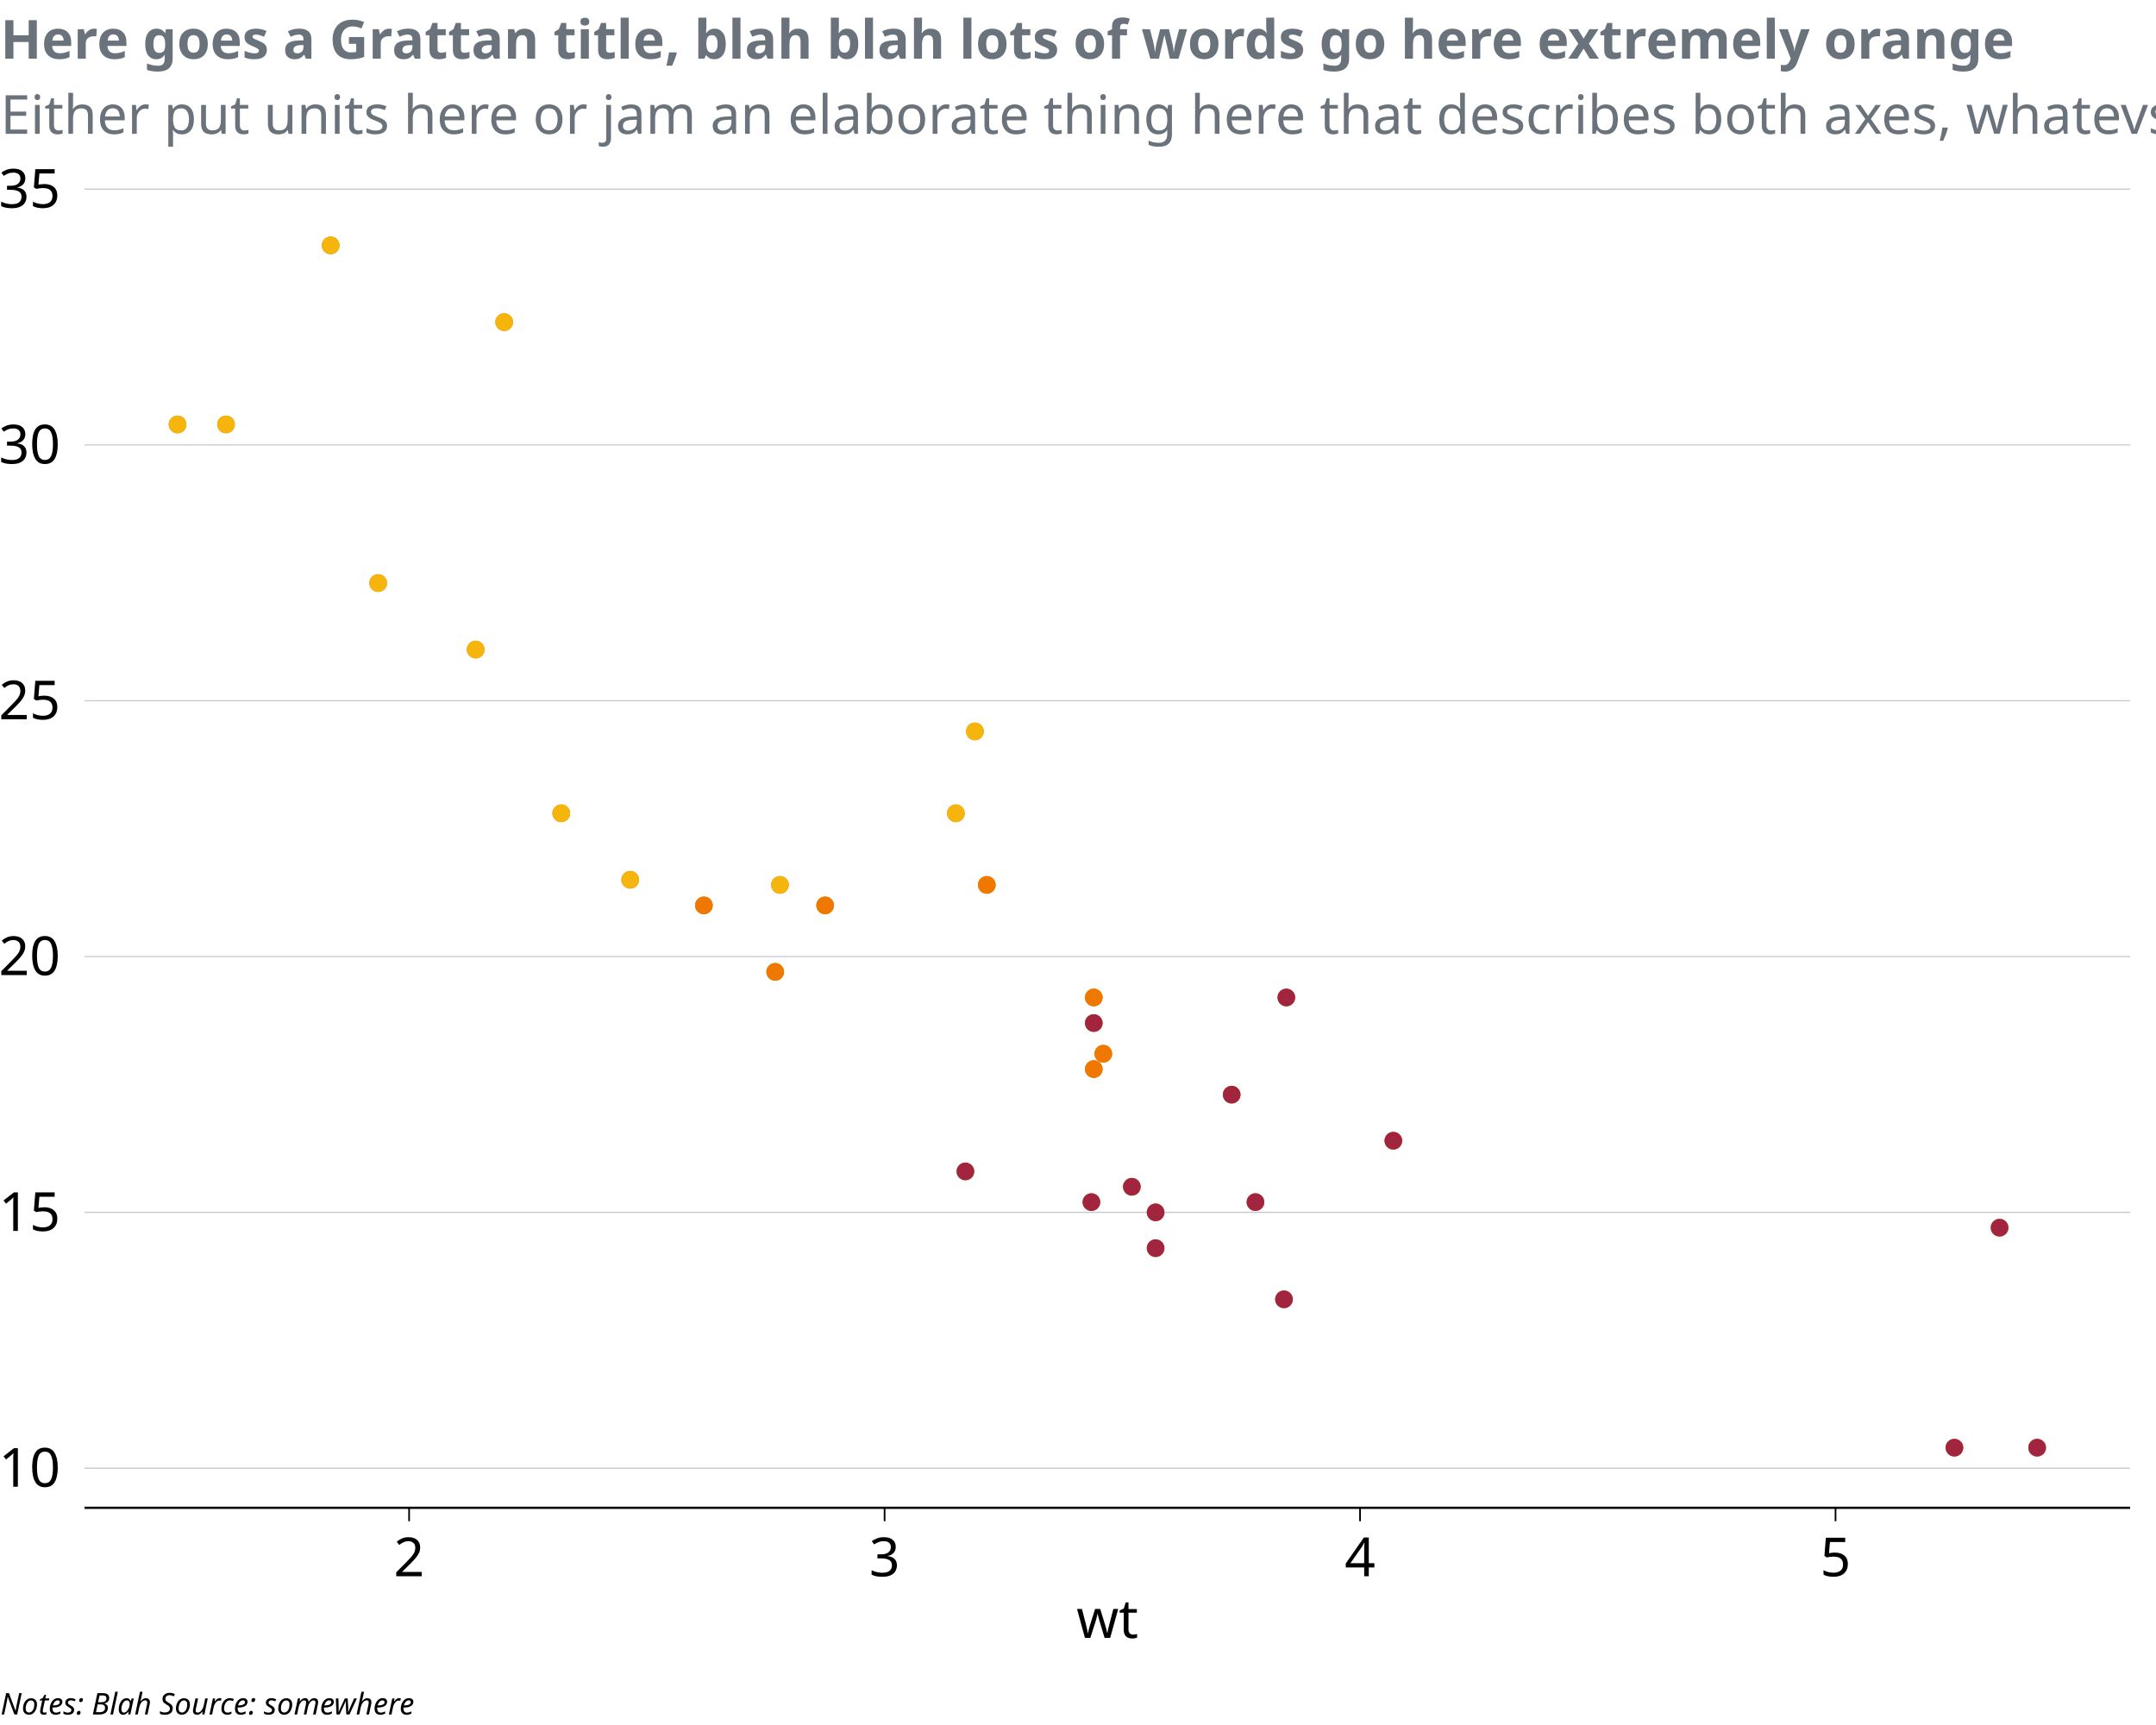
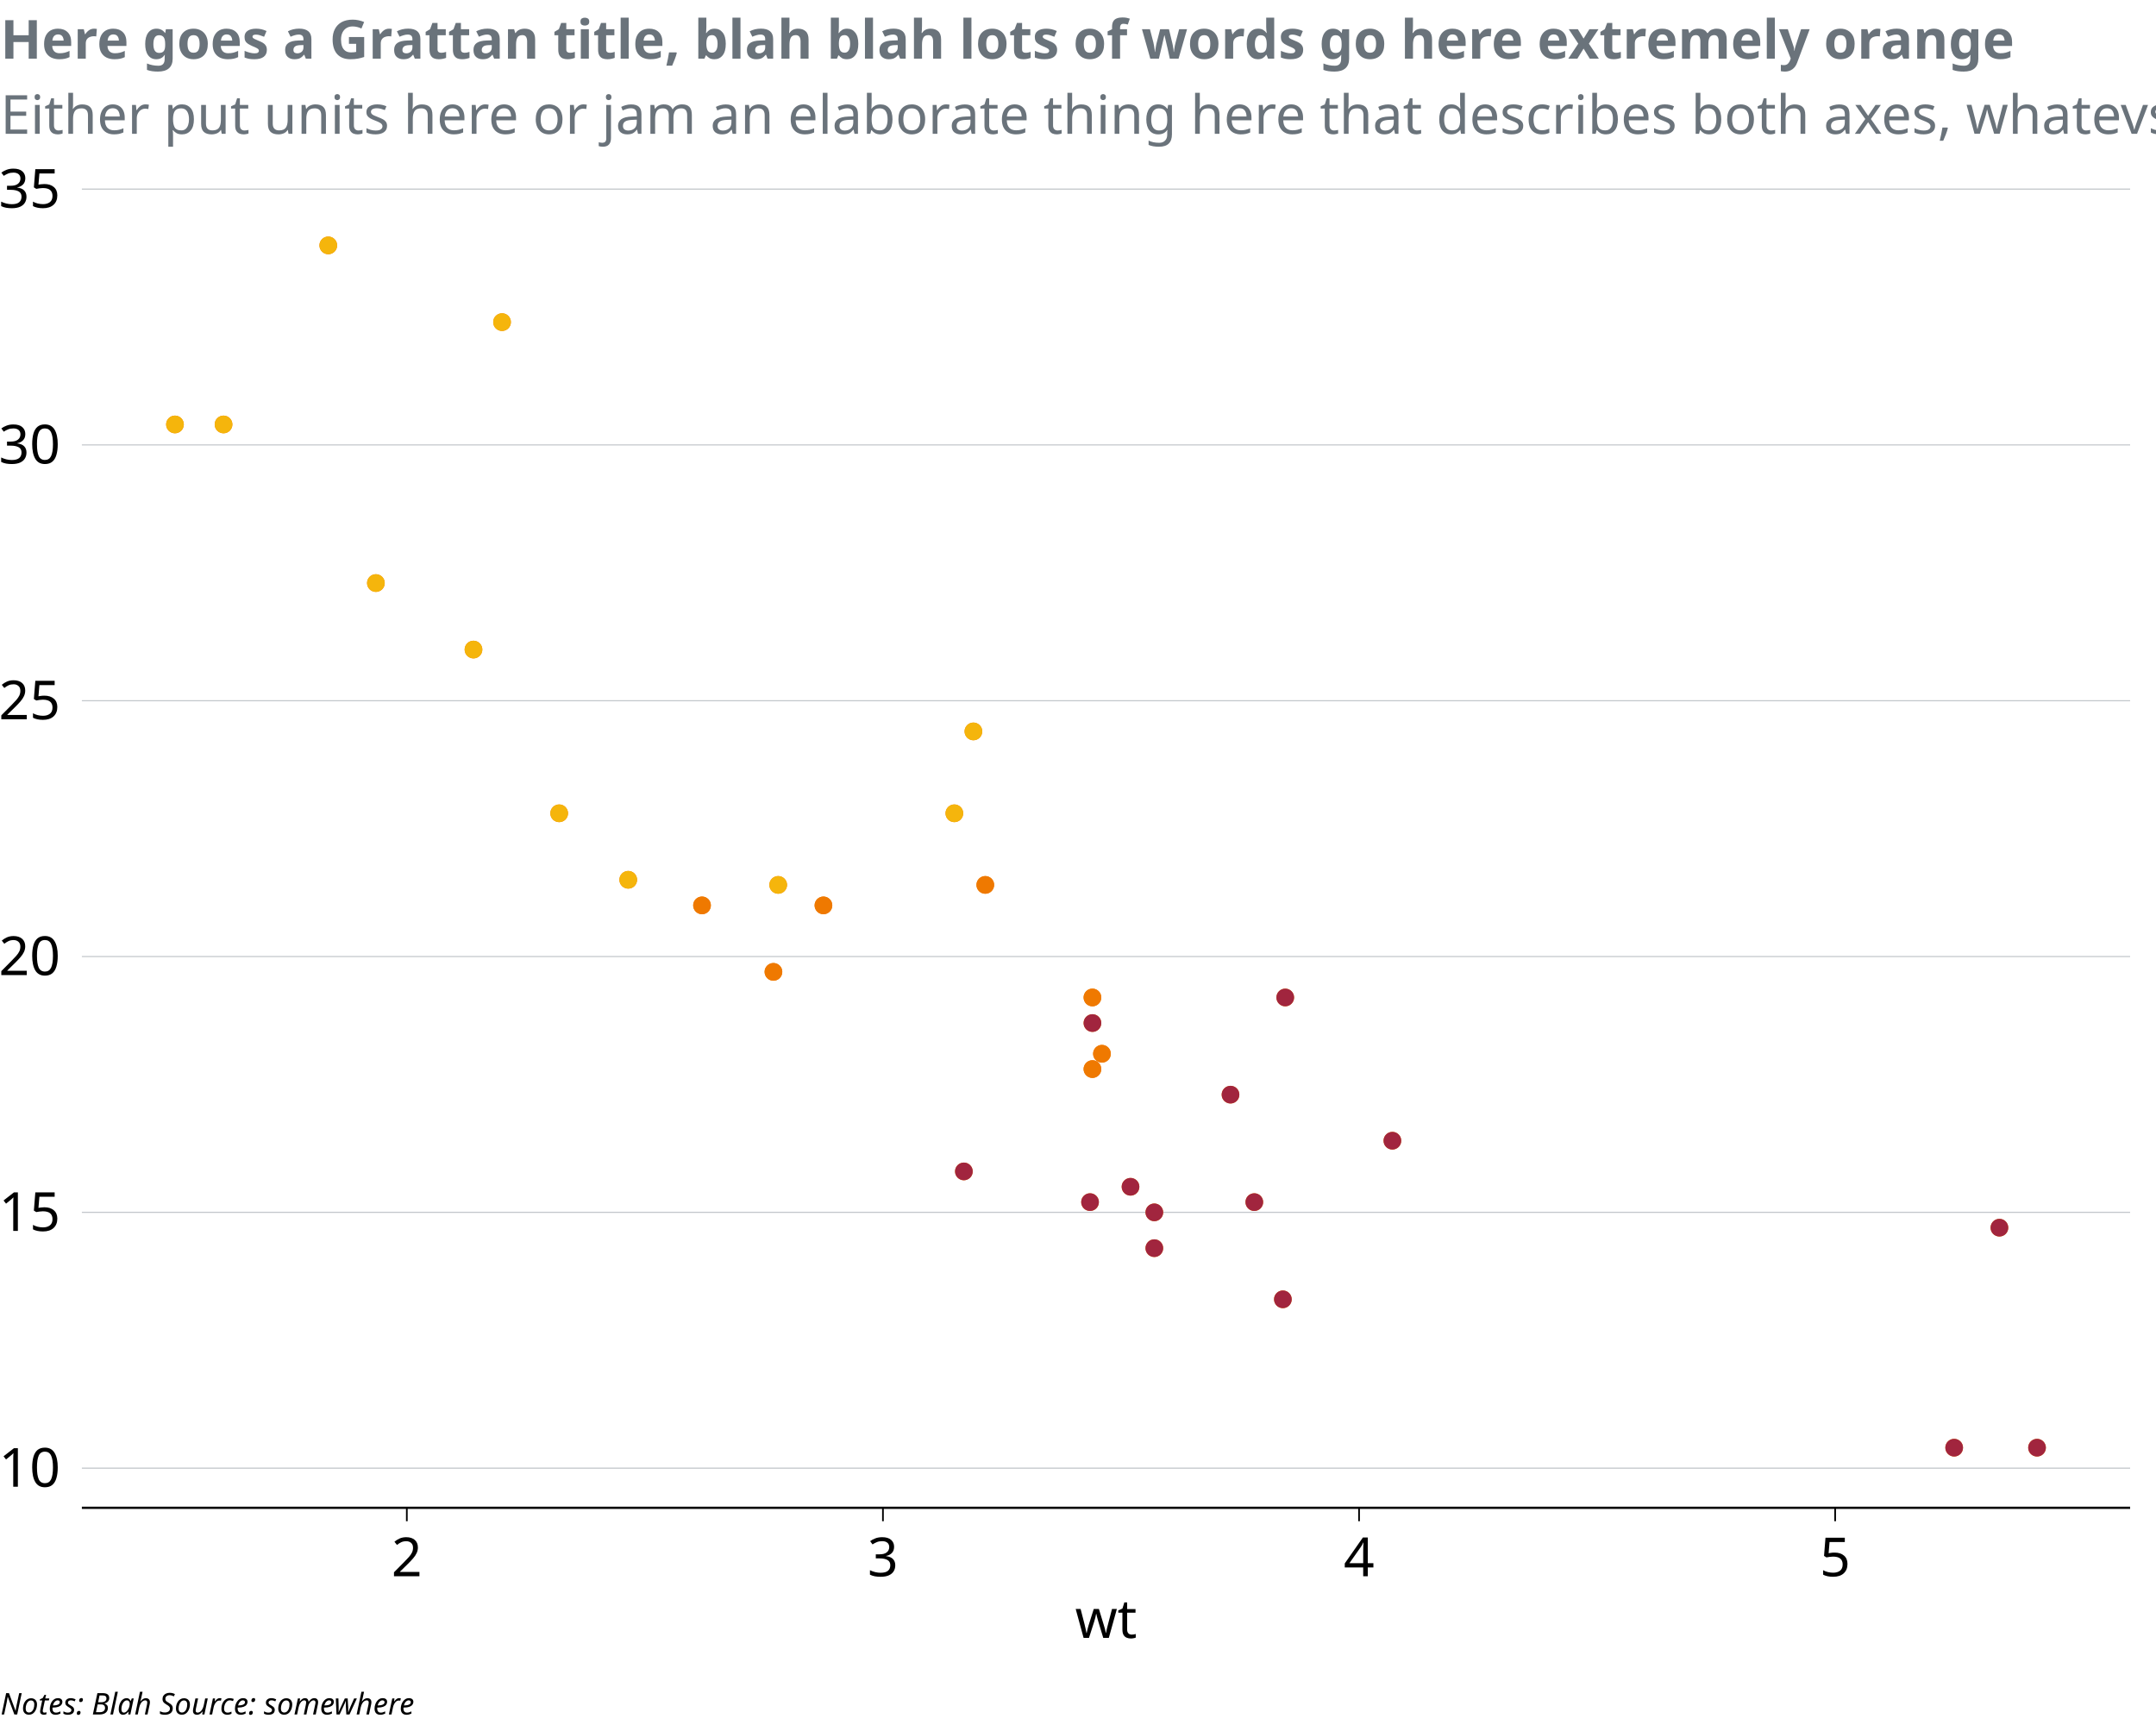
<svg xmlns="http://www.w3.org/2000/svg" class="svglite" data-engine-version="2.0" width="720.00pt" height="576.00pt" viewBox="0 0 720.00 576.00">
  <defs>
    <style type="text/css">
    .svglite line, .svglite polyline, .svglite polygon, .svglite path, .svglite rect, .svglite circle {
      fill: none;
      stroke: #000000;
      stroke-linecap: round;
      stroke-linejoin: round;
      stroke-miterlimit: 10.00;
    }
  </style>
  </defs>
  <rect width="100%" height="100%" style="stroke: none; fill: #FFFFFF;" />
  <defs>
    <clipPath id="cpMC4wMHw3MjAuMDB8MC4wMHw1NzYuMDA=">
      <rect x="0.00" y="0.00" width="720.00" height="576.00" />
    </clipPath>
  </defs>
  <g clip-path="url(#cpMC4wMHw3MjAuMDB8MC4wMHw1NzYuMDA=)">
-     <rect x="0.00" y="0.00" width="720.00" height="576.00" style="stroke-width: 0.75; stroke: none; fill: #FFFFFF;" />
+     <rect x="-0" y="0.00" width="720.00" height="576.00" style="stroke-width: 0.75; stroke: none; fill: #FFFFFF;" />
  </g>
  <defs>
-     <clipPath id="cpMjguMjR8NzExLjM2fDYxLjg2fDUwMy40Nw==">
-       <rect x="28.24" y="61.86" width="683.12" height="441.61" />
+     <clipPath id="cpMjcuMzR8NzExLjM2fDYxLjg2fDUwMy40Nw==">
+       <rect x="27.34" y="61.86" width="684.02" height="441.61" />
    </clipPath>
  </defs>
-   <g clip-path="url(#cpMjguMjR8NzExLjM2fDYxLjg2fDUwMy40Nw==)">
-     <rect x="28.24" y="61.86" width="683.12" height="441.61" style="stroke-width: 0.75; stroke: none; fill: #FFFFFF;" />
-     <polyline points="28.24,490.23 711.36,490.23 " style="stroke-width: 0.38; stroke: #C3C7CB; stroke-linecap: butt;" />
-     <polyline points="28.24,404.82 711.36,404.82 " style="stroke-width: 0.38; stroke: #C3C7CB; stroke-linecap: butt;" />
-     <polyline points="28.24,319.40 711.36,319.40 " style="stroke-width: 0.38; stroke: #C3C7CB; stroke-linecap: butt;" />
-     <polyline points="28.24,233.98 711.36,233.98 " style="stroke-width: 0.38; stroke: #C3C7CB; stroke-linecap: butt;" />
-     <polyline points="28.24,148.56 711.36,148.56 " style="stroke-width: 0.38; stroke: #C3C7CB; stroke-linecap: butt;" />
-     <polyline points="28.24,63.15 711.36,63.15 " style="stroke-width: 0.38; stroke: #C3C7CB; stroke-linecap: butt;" />
-     <circle cx="235.07" cy="302.32" r="2.60" style="stroke-width: 0.71; stroke: #EF7900; fill: #EF7900;" />
-     <circle cx="275.56" cy="302.32" r="2.60" style="stroke-width: 0.71; stroke: #EF7900; fill: #EF7900;" />
-     <circle cx="187.43" cy="271.57" r="2.60" style="stroke-width: 0.71; stroke: #EF7900; fill: #EF7900;" />
-     <circle cx="329.55" cy="295.48" r="2.60" style="stroke-width: 0.71; stroke: #EF7900; fill: #EF7900;" />
-     <circle cx="365.27" cy="341.61" r="2.60" style="stroke-width: 0.71; stroke: #EF7900; fill: #EF7900;" />
-     <circle cx="368.45" cy="351.86" r="2.60" style="stroke-width: 0.71; stroke: #EF7900; fill: #EF7900;" />
-     <circle cx="385.92" cy="416.78" r="2.60" style="stroke-width: 0.71; stroke: #EF7900; fill: #EF7900;" />
-     <circle cx="325.58" cy="244.23" r="2.60" style="stroke-width: 0.71; stroke: #EF7900; fill: #EF7900;" />
-     <circle cx="319.22" cy="271.57" r="2.60" style="stroke-width: 0.71; stroke: #EF7900; fill: #EF7900;" />
-     <circle cx="365.27" cy="333.07" r="2.60" style="stroke-width: 0.71; stroke: #EF7900; fill: #EF7900;" />
-     <circle cx="365.27" cy="356.98" r="2.60" style="stroke-width: 0.71; stroke: #EF7900; fill: #EF7900;" />
-     <circle cx="465.31" cy="380.90" r="2.60" style="stroke-width: 0.71; stroke: #EF7900; fill: #EF7900;" />
-     <circle cx="411.32" cy="365.52" r="2.60" style="stroke-width: 0.71; stroke: #EF7900; fill: #EF7900;" />
-     <circle cx="419.26" cy="401.40" r="2.60" style="stroke-width: 0.71; stroke: #EF7900; fill: #EF7900;" />
-     <circle cx="652.68" cy="483.40" r="2.60" style="stroke-width: 0.71; stroke: #EF7900; fill: #EF7900;" />
-     <circle cx="680.31" cy="483.40" r="2.60" style="stroke-width: 0.71; stroke: #EF7900; fill: #EF7900;" />
-     <circle cx="667.76" cy="409.94" r="2.60" style="stroke-width: 0.71; stroke: #EF7900; fill: #EF7900;" />
-     <circle cx="168.38" cy="107.56" r="2.60" style="stroke-width: 0.71; stroke: #EF7900; fill: #EF7900;" />
-     <circle cx="75.48" cy="141.73" r="2.60" style="stroke-width: 0.71; stroke: #EF7900; fill: #EF7900;" />
-     <circle cx="110.42" cy="81.94" r="2.60" style="stroke-width: 0.71; stroke: #EF7900; fill: #EF7900;" />
-     <circle cx="210.45" cy="293.77" r="2.60" style="stroke-width: 0.71; stroke: #EF7900; fill: #EF7900;" />
-     <circle cx="377.98" cy="396.28" r="2.60" style="stroke-width: 0.71; stroke: #EF7900; fill: #EF7900;" />
-     <circle cx="364.48" cy="401.40" r="2.60" style="stroke-width: 0.71; stroke: #EF7900; fill: #EF7900;" />
-     <circle cx="428.79" cy="433.86" r="2.60" style="stroke-width: 0.71; stroke: #EF7900; fill: #EF7900;" />
-     <circle cx="429.58" cy="333.07" r="2.60" style="stroke-width: 0.71; stroke: #EF7900; fill: #EF7900;" />
-     <circle cx="126.30" cy="194.69" r="2.60" style="stroke-width: 0.71; stroke: #EF7900; fill: #EF7900;" />
-     <circle cx="158.85" cy="216.90" r="2.60" style="stroke-width: 0.71; stroke: #EF7900; fill: #EF7900;" />
-     <circle cx="59.29" cy="141.73" r="2.60" style="stroke-width: 0.71; stroke: #EF7900; fill: #EF7900;" />
-     <circle cx="322.40" cy="391.15" r="2.60" style="stroke-width: 0.71; stroke: #EF7900; fill: #EF7900;" />
-     <circle cx="258.88" cy="324.52" r="2.60" style="stroke-width: 0.71; stroke: #EF7900; fill: #EF7900;" />
-     <circle cx="385.92" cy="404.82" r="2.60" style="stroke-width: 0.71; stroke: #EF7900; fill: #EF7900;" />
-     <circle cx="260.47" cy="295.48" r="2.60" style="stroke-width: 0.71; stroke: #EF7900; fill: #EF7900;" />
-     <circle cx="235.07" cy="302.32" r="2.60" style="stroke-width: 0.71; stroke: #EF7900; fill: #EF7900;" />
-     <circle cx="275.56" cy="302.32" r="2.60" style="stroke-width: 0.71; stroke: #EF7900; fill: #EF7900;" />
-     <circle cx="187.43" cy="271.57" r="2.60" style="stroke-width: 0.71; stroke: #F5B50C; fill: #F5B50C;" />
-     <circle cx="329.55" cy="295.48" r="2.60" style="stroke-width: 0.71; stroke: #EF7900; fill: #EF7900;" />
-     <circle cx="365.27" cy="341.61" r="2.60" style="stroke-width: 0.71; stroke: #A1253E; fill: #A1253E;" />
-     <circle cx="368.45" cy="351.86" r="2.60" style="stroke-width: 0.71; stroke: #EF7900; fill: #EF7900;" />
-     <circle cx="385.92" cy="416.78" r="2.60" style="stroke-width: 0.71; stroke: #A1253E; fill: #A1253E;" />
-     <circle cx="325.58" cy="244.23" r="2.60" style="stroke-width: 0.71; stroke: #F5B50C; fill: #F5B50C;" />
-     <circle cx="319.22" cy="271.57" r="2.60" style="stroke-width: 0.71; stroke: #F5B50C; fill: #F5B50C;" />
-     <circle cx="365.27" cy="333.07" r="2.60" style="stroke-width: 0.71; stroke: #EF7900; fill: #EF7900;" />
-     <circle cx="365.27" cy="356.98" r="2.60" style="stroke-width: 0.71; stroke: #EF7900; fill: #EF7900;" />
-     <circle cx="465.31" cy="380.90" r="2.60" style="stroke-width: 0.71; stroke: #A1253E; fill: #A1253E;" />
-     <circle cx="411.32" cy="365.52" r="2.60" style="stroke-width: 0.71; stroke: #A1253E; fill: #A1253E;" />
-     <circle cx="419.26" cy="401.40" r="2.60" style="stroke-width: 0.71; stroke: #A1253E; fill: #A1253E;" />
-     <circle cx="652.68" cy="483.40" r="2.60" style="stroke-width: 0.71; stroke: #A1253E; fill: #A1253E;" />
-     <circle cx="680.31" cy="483.40" r="2.60" style="stroke-width: 0.71; stroke: #A1253E; fill: #A1253E;" />
-     <circle cx="667.76" cy="409.94" r="2.60" style="stroke-width: 0.71; stroke: #A1253E; fill: #A1253E;" />
-     <circle cx="168.38" cy="107.56" r="2.60" style="stroke-width: 0.71; stroke: #F5B50C; fill: #F5B50C;" />
-     <circle cx="75.48" cy="141.73" r="2.60" style="stroke-width: 0.71; stroke: #F5B50C; fill: #F5B50C;" />
-     <circle cx="110.42" cy="81.94" r="2.60" style="stroke-width: 0.71; stroke: #F5B50C; fill: #F5B50C;" />
-     <circle cx="210.45" cy="293.77" r="2.60" style="stroke-width: 0.71; stroke: #F5B50C; fill: #F5B50C;" />
-     <circle cx="377.98" cy="396.28" r="2.60" style="stroke-width: 0.71; stroke: #A1253E; fill: #A1253E;" />
-     <circle cx="364.48" cy="401.40" r="2.60" style="stroke-width: 0.71; stroke: #A1253E; fill: #A1253E;" />
-     <circle cx="428.79" cy="433.86" r="2.60" style="stroke-width: 0.71; stroke: #A1253E; fill: #A1253E;" />
-     <circle cx="429.58" cy="333.07" r="2.60" style="stroke-width: 0.71; stroke: #A1253E; fill: #A1253E;" />
-     <circle cx="126.30" cy="194.69" r="2.60" style="stroke-width: 0.71; stroke: #F5B50C; fill: #F5B50C;" />
-     <circle cx="158.85" cy="216.90" r="2.60" style="stroke-width: 0.71; stroke: #F5B50C; fill: #F5B50C;" />
-     <circle cx="59.29" cy="141.73" r="2.60" style="stroke-width: 0.71; stroke: #F5B50C; fill: #F5B50C;" />
-     <circle cx="322.40" cy="391.15" r="2.60" style="stroke-width: 0.71; stroke: #A1253E; fill: #A1253E;" />
-     <circle cx="258.88" cy="324.52" r="2.60" style="stroke-width: 0.71; stroke: #EF7900; fill: #EF7900;" />
-     <circle cx="385.92" cy="404.82" r="2.60" style="stroke-width: 0.71; stroke: #A1253E; fill: #A1253E;" />
-     <circle cx="260.47" cy="295.48" r="2.60" style="stroke-width: 0.71; stroke: #F5B50C; fill: #F5B50C;" />
+   <g clip-path="url(#cpMjcuMzR8NzExLjM2fDYxLjg2fDUwMy40Nw==)">
+     <rect x="27.34" y="61.86" width="684.02" height="441.61" style="stroke-width: 0.75; stroke: none; fill: #FFFFFF;" />
+     <polyline points="27.34,490.23 711.36,490.23 " style="stroke-width: 0.38; stroke: #C3C7CB; stroke-linecap: butt;" />
+     <polyline points="27.34,404.82 711.36,404.82 " style="stroke-width: 0.38; stroke: #C3C7CB; stroke-linecap: butt;" />
+     <polyline points="27.34,319.40 711.36,319.40 " style="stroke-width: 0.38; stroke: #C3C7CB; stroke-linecap: butt;" />
+     <polyline points="27.34,233.98 711.36,233.98 " style="stroke-width: 0.38; stroke: #C3C7CB; stroke-linecap: butt;" />
+     <polyline points="27.34,148.56 711.36,148.56 " style="stroke-width: 0.38; stroke: #C3C7CB; stroke-linecap: butt;" />
+     <polyline points="27.34,63.15 711.36,63.15 " style="stroke-width: 0.38; stroke: #C3C7CB; stroke-linecap: butt;" />
+     <circle cx="234.44" cy="302.32" r="2.60" style="stroke-width: 0.71; stroke: #EF7900; fill: #EF7900;" />
+     <circle cx="274.99" cy="302.32" r="2.60" style="stroke-width: 0.71; stroke: #EF7900; fill: #EF7900;" />
+     <circle cx="186.74" cy="271.57" r="2.60" style="stroke-width: 0.71; stroke: #EF7900; fill: #EF7900;" />
+     <circle cx="329.04" cy="295.48" r="2.60" style="stroke-width: 0.71; stroke: #EF7900; fill: #EF7900;" />
+     <circle cx="364.82" cy="341.61" r="2.60" style="stroke-width: 0.71; stroke: #EF7900; fill: #EF7900;" />
+     <circle cx="368.00" cy="351.86" r="2.60" style="stroke-width: 0.71; stroke: #EF7900; fill: #EF7900;" />
+     <circle cx="385.49" cy="416.78" r="2.60" style="stroke-width: 0.71; stroke: #EF7900; fill: #EF7900;" />
+     <circle cx="325.07" cy="244.23" r="2.60" style="stroke-width: 0.71; stroke: #EF7900; fill: #EF7900;" />
+     <circle cx="318.71" cy="271.57" r="2.60" style="stroke-width: 0.71; stroke: #EF7900; fill: #EF7900;" />
+     <circle cx="364.82" cy="333.07" r="2.60" style="stroke-width: 0.71; stroke: #EF7900; fill: #EF7900;" />
+     <circle cx="364.82" cy="356.98" r="2.60" style="stroke-width: 0.71; stroke: #EF7900; fill: #EF7900;" />
+     <circle cx="464.99" cy="380.90" r="2.60" style="stroke-width: 0.71; stroke: #EF7900; fill: #EF7900;" />
+     <circle cx="410.93" cy="365.52" r="2.60" style="stroke-width: 0.71; stroke: #EF7900; fill: #EF7900;" />
+     <circle cx="418.88" cy="401.40" r="2.60" style="stroke-width: 0.71; stroke: #EF7900; fill: #EF7900;" />
+     <circle cx="652.60" cy="483.40" r="2.60" style="stroke-width: 0.71; stroke: #EF7900; fill: #EF7900;" />
+     <circle cx="680.27" cy="483.40" r="2.60" style="stroke-width: 0.71; stroke: #EF7900; fill: #EF7900;" />
+     <circle cx="667.71" cy="409.94" r="2.60" style="stroke-width: 0.71; stroke: #EF7900; fill: #EF7900;" />
+     <circle cx="167.66" cy="107.56" r="2.60" style="stroke-width: 0.71; stroke: #EF7900; fill: #EF7900;" />
+     <circle cx="74.65" cy="141.73" r="2.60" style="stroke-width: 0.71; stroke: #EF7900; fill: #EF7900;" />
+     <circle cx="109.63" cy="81.94" r="2.60" style="stroke-width: 0.71; stroke: #EF7900; fill: #EF7900;" />
+     <circle cx="209.80" cy="293.77" r="2.60" style="stroke-width: 0.71; stroke: #EF7900; fill: #EF7900;" />
+     <circle cx="377.54" cy="396.28" r="2.60" style="stroke-width: 0.71; stroke: #EF7900; fill: #EF7900;" />
+     <circle cx="364.02" cy="401.40" r="2.60" style="stroke-width: 0.71; stroke: #EF7900; fill: #EF7900;" />
+     <circle cx="428.42" cy="433.86" r="2.60" style="stroke-width: 0.71; stroke: #EF7900; fill: #EF7900;" />
+     <circle cx="429.21" cy="333.07" r="2.60" style="stroke-width: 0.71; stroke: #EF7900; fill: #EF7900;" />
+     <circle cx="125.53" cy="194.69" r="2.60" style="stroke-width: 0.71; stroke: #EF7900; fill: #EF7900;" />
+     <circle cx="158.12" cy="216.90" r="2.60" style="stroke-width: 0.71; stroke: #EF7900; fill: #EF7900;" />
+     <circle cx="58.43" cy="141.73" r="2.60" style="stroke-width: 0.71; stroke: #EF7900; fill: #EF7900;" />
+     <circle cx="321.89" cy="391.15" r="2.60" style="stroke-width: 0.71; stroke: #EF7900; fill: #EF7900;" />
+     <circle cx="258.29" cy="324.52" r="2.60" style="stroke-width: 0.71; stroke: #EF7900; fill: #EF7900;" />
+     <circle cx="385.49" cy="404.82" r="2.60" style="stroke-width: 0.71; stroke: #EF7900; fill: #EF7900;" />
+     <circle cx="259.88" cy="295.48" r="2.60" style="stroke-width: 0.71; stroke: #EF7900; fill: #EF7900;" />
+     <circle cx="234.44" cy="302.32" r="2.60" style="stroke-width: 0.71; stroke: #EF7900; fill: #EF7900;" />
+     <circle cx="274.99" cy="302.32" r="2.60" style="stroke-width: 0.71; stroke: #EF7900; fill: #EF7900;" />
+     <circle cx="186.74" cy="271.57" r="2.60" style="stroke-width: 0.71; stroke: #F5B50C; fill: #F5B50C;" />
+     <circle cx="329.04" cy="295.48" r="2.60" style="stroke-width: 0.71; stroke: #EF7900; fill: #EF7900;" />
+     <circle cx="364.82" cy="341.61" r="2.60" style="stroke-width: 0.71; stroke: #A1253E; fill: #A1253E;" />
+     <circle cx="368.00" cy="351.86" r="2.60" style="stroke-width: 0.71; stroke: #EF7900; fill: #EF7900;" />
+     <circle cx="385.49" cy="416.78" r="2.60" style="stroke-width: 0.71; stroke: #A1253E; fill: #A1253E;" />
+     <circle cx="325.07" cy="244.23" r="2.60" style="stroke-width: 0.71; stroke: #F5B50C; fill: #F5B50C;" />
+     <circle cx="318.71" cy="271.57" r="2.60" style="stroke-width: 0.71; stroke: #F5B50C; fill: #F5B50C;" />
+     <circle cx="364.82" cy="333.07" r="2.60" style="stroke-width: 0.71; stroke: #EF7900; fill: #EF7900;" />
+     <circle cx="364.82" cy="356.98" r="2.60" style="stroke-width: 0.71; stroke: #EF7900; fill: #EF7900;" />
+     <circle cx="464.99" cy="380.90" r="2.60" style="stroke-width: 0.71; stroke: #A1253E; fill: #A1253E;" />
+     <circle cx="410.93" cy="365.52" r="2.60" style="stroke-width: 0.71; stroke: #A1253E; fill: #A1253E;" />
+     <circle cx="418.88" cy="401.40" r="2.60" style="stroke-width: 0.71; stroke: #A1253E; fill: #A1253E;" />
+     <circle cx="652.60" cy="483.40" r="2.60" style="stroke-width: 0.71; stroke: #A1253E; fill: #A1253E;" />
+     <circle cx="680.27" cy="483.40" r="2.60" style="stroke-width: 0.71; stroke: #A1253E; fill: #A1253E;" />
+     <circle cx="667.71" cy="409.94" r="2.60" style="stroke-width: 0.71; stroke: #A1253E; fill: #A1253E;" />
+     <circle cx="167.66" cy="107.56" r="2.60" style="stroke-width: 0.71; stroke: #F5B50C; fill: #F5B50C;" />
+     <circle cx="74.65" cy="141.73" r="2.60" style="stroke-width: 0.71; stroke: #F5B50C; fill: #F5B50C;" />
+     <circle cx="109.63" cy="81.94" r="2.60" style="stroke-width: 0.71; stroke: #F5B50C; fill: #F5B50C;" />
+     <circle cx="209.80" cy="293.77" r="2.60" style="stroke-width: 0.71; stroke: #F5B50C; fill: #F5B50C;" />
+     <circle cx="377.54" cy="396.28" r="2.60" style="stroke-width: 0.71; stroke: #A1253E; fill: #A1253E;" />
+     <circle cx="364.02" cy="401.40" r="2.60" style="stroke-width: 0.71; stroke: #A1253E; fill: #A1253E;" />
+     <circle cx="428.42" cy="433.86" r="2.60" style="stroke-width: 0.71; stroke: #A1253E; fill: #A1253E;" />
+     <circle cx="429.21" cy="333.07" r="2.60" style="stroke-width: 0.71; stroke: #A1253E; fill: #A1253E;" />
+     <circle cx="125.53" cy="194.69" r="2.60" style="stroke-width: 0.71; stroke: #F5B50C; fill: #F5B50C;" />
+     <circle cx="158.12" cy="216.90" r="2.60" style="stroke-width: 0.71; stroke: #F5B50C; fill: #F5B50C;" />
+     <circle cx="58.43" cy="141.73" r="2.60" style="stroke-width: 0.71; stroke: #F5B50C; fill: #F5B50C;" />
+     <circle cx="321.89" cy="391.15" r="2.60" style="stroke-width: 0.71; stroke: #A1253E; fill: #A1253E;" />
+     <circle cx="258.29" cy="324.52" r="2.60" style="stroke-width: 0.71; stroke: #EF7900; fill: #EF7900;" />
+     <circle cx="385.49" cy="404.82" r="2.60" style="stroke-width: 0.71; stroke: #A1253E; fill: #A1253E;" />
+     <circle cx="259.88" cy="295.48" r="2.60" style="stroke-width: 0.71; stroke: #F5B50C; fill: #F5B50C;" />
  </g>
  <g clip-path="url(#cpMC4wMHw3MjAuMDB8MC4wMHw1NzYuMDA=)">
    <text x="20.17" y="496.43" text-anchor="end" style="font-size: 18.00px; font-family: sans;" textLength="20.02px" lengthAdjust="spacingAndGlyphs">10</text>
    <text x="20.17" y="411.01" text-anchor="end" style="font-size: 18.00px; font-family: sans;" textLength="20.02px" lengthAdjust="spacingAndGlyphs">15</text>
    <text x="20.17" y="325.59" text-anchor="end" style="font-size: 18.00px; font-family: sans;" textLength="20.02px" lengthAdjust="spacingAndGlyphs">20</text>
    <text x="20.17" y="240.18" text-anchor="end" style="font-size: 18.00px; font-family: sans;" textLength="20.02px" lengthAdjust="spacingAndGlyphs">25</text>
    <text x="20.17" y="154.76" text-anchor="end" style="font-size: 18.00px; font-family: sans;" textLength="20.02px" lengthAdjust="spacingAndGlyphs">30</text>
    <text x="20.17" y="69.34" text-anchor="end" style="font-size: 18.00px; font-family: sans;" textLength="20.02px" lengthAdjust="spacingAndGlyphs">35</text>
-     <polyline points="28.24,503.47 711.36,503.47 " style="stroke-width: 0.75; stroke-linecap: butt;" />
-     <polyline points="136.62,507.96 136.62,503.47 " style="stroke-width: 0.56; stroke-linecap: butt;" />
-     <polyline points="295.41,507.96 295.41,503.47 " style="stroke-width: 0.56; stroke-linecap: butt;" />
-     <polyline points="454.19,507.96 454.19,503.47 " style="stroke-width: 0.56; stroke-linecap: butt;" />
-     <polyline points="612.98,507.96 612.98,503.47 " style="stroke-width: 0.56; stroke-linecap: butt;" />
-     <text x="136.62" y="526.32" text-anchor="middle" style="font-size: 18.00px; font-family: sans;" textLength="10.01px" lengthAdjust="spacingAndGlyphs">2</text>
-     <text x="295.41" y="526.32" text-anchor="middle" style="font-size: 18.00px; font-family: sans;" textLength="10.01px" lengthAdjust="spacingAndGlyphs">3</text>
-     <text x="454.19" y="526.32" text-anchor="middle" style="font-size: 18.00px; font-family: sans;" textLength="10.01px" lengthAdjust="spacingAndGlyphs">4</text>
-     <text x="612.98" y="526.32" text-anchor="middle" style="font-size: 18.00px; font-family: sans;" textLength="10.01px" lengthAdjust="spacingAndGlyphs">5</text>
-     <text x="369.80" y="546.93" text-anchor="middle" style="font-size: 18.00px; font-family: sans;" textLength="18.00px" lengthAdjust="spacingAndGlyphs">wt</text>
+     <polyline points="27.34,503.47 711.36,503.47 " style="stroke-width: 0.75; stroke-linecap: butt;" />
+     <polyline points="135.86,507.96 135.86,503.47 " style="stroke-width: 0.56; stroke-linecap: butt;" />
+     <polyline points="294.86,507.96 294.86,503.47 " style="stroke-width: 0.56; stroke-linecap: butt;" />
+     <polyline points="453.86,507.96 453.86,503.47 " style="stroke-width: 0.56; stroke-linecap: butt;" />
+     <polyline points="612.85,507.96 612.85,503.47 " style="stroke-width: 0.56; stroke-linecap: butt;" />
+     <text x="135.86" y="526.32" text-anchor="middle" style="font-size: 18.00px; font-family: sans;" textLength="10.01px" lengthAdjust="spacingAndGlyphs">2</text>
+     <text x="294.86" y="526.32" text-anchor="middle" style="font-size: 18.00px; font-family: sans;" textLength="10.01px" lengthAdjust="spacingAndGlyphs">3</text>
+     <text x="453.86" y="526.32" text-anchor="middle" style="font-size: 18.00px; font-family: sans;" textLength="10.01px" lengthAdjust="spacingAndGlyphs">4</text>
+     <text x="612.85" y="526.32" text-anchor="middle" style="font-size: 18.00px; font-family: sans;" textLength="10.01px" lengthAdjust="spacingAndGlyphs">5</text>
+     <text x="369.35" y="546.93" text-anchor="middle" style="font-size: 18.00px; font-family: sans;" textLength="18.00px" lengthAdjust="spacingAndGlyphs">wt</text>
    <text x="0.14" y="44.68" style="font-size: 18.00px; fill: #6A737B; font-family: sans;" textLength="682.47px" lengthAdjust="spacingAndGlyphs">Either put units here or jam an elaborate thing here that describes both axes, whatevs</text>
    <text x="0.14" y="19.59" style="font-size: 18.00px; font-weight: bold; fill: #6A737B; font-family: sans;" textLength="595.38px" lengthAdjust="spacingAndGlyphs">Here goes a Grattan title, blah blah lots of words go here extremely orange</text>
    <text x="0.14" y="572.49" style="font-size: 9.99px; font-style: italic; font-family: sans;" textLength="143.29px" lengthAdjust="spacingAndGlyphs">Notes: Blah Source: somewhere</text>
  </g>
</svg>
